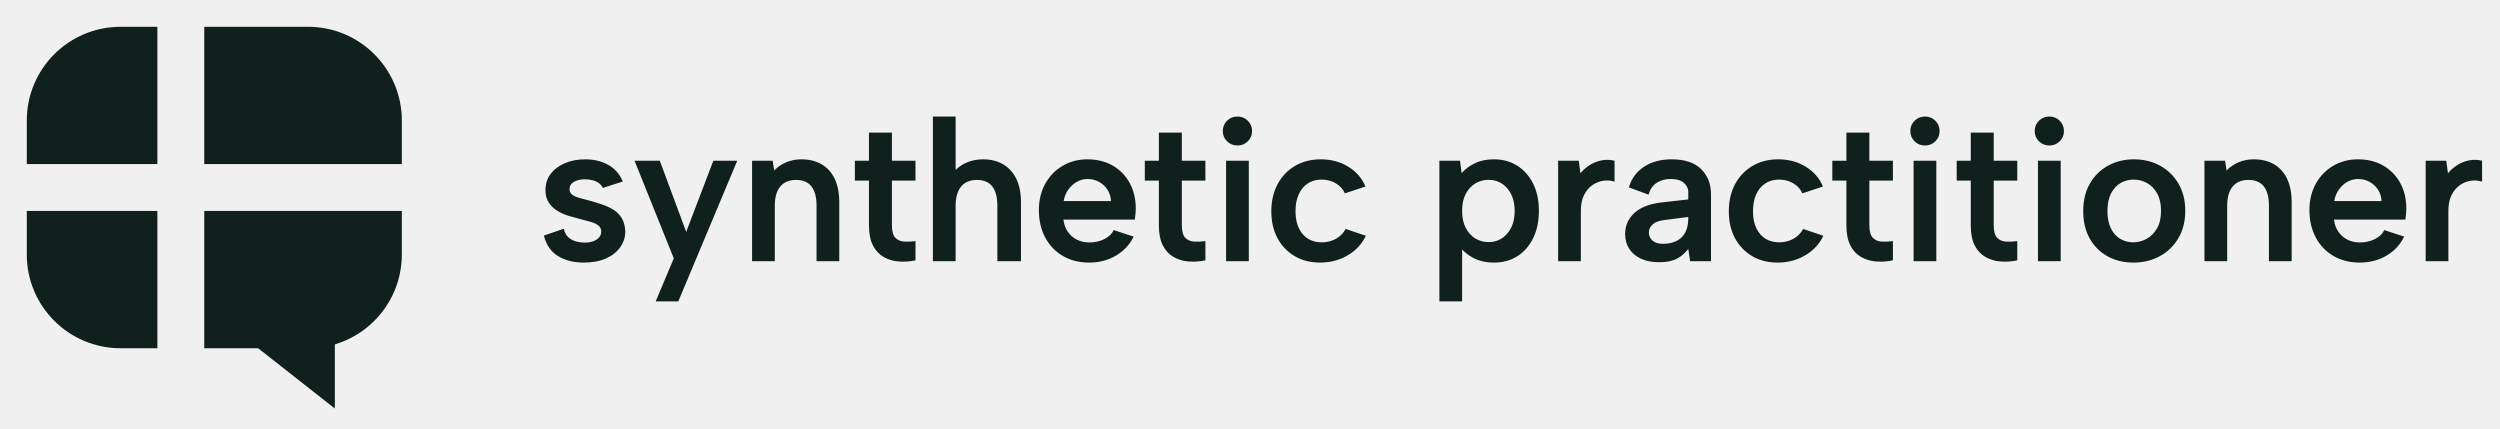
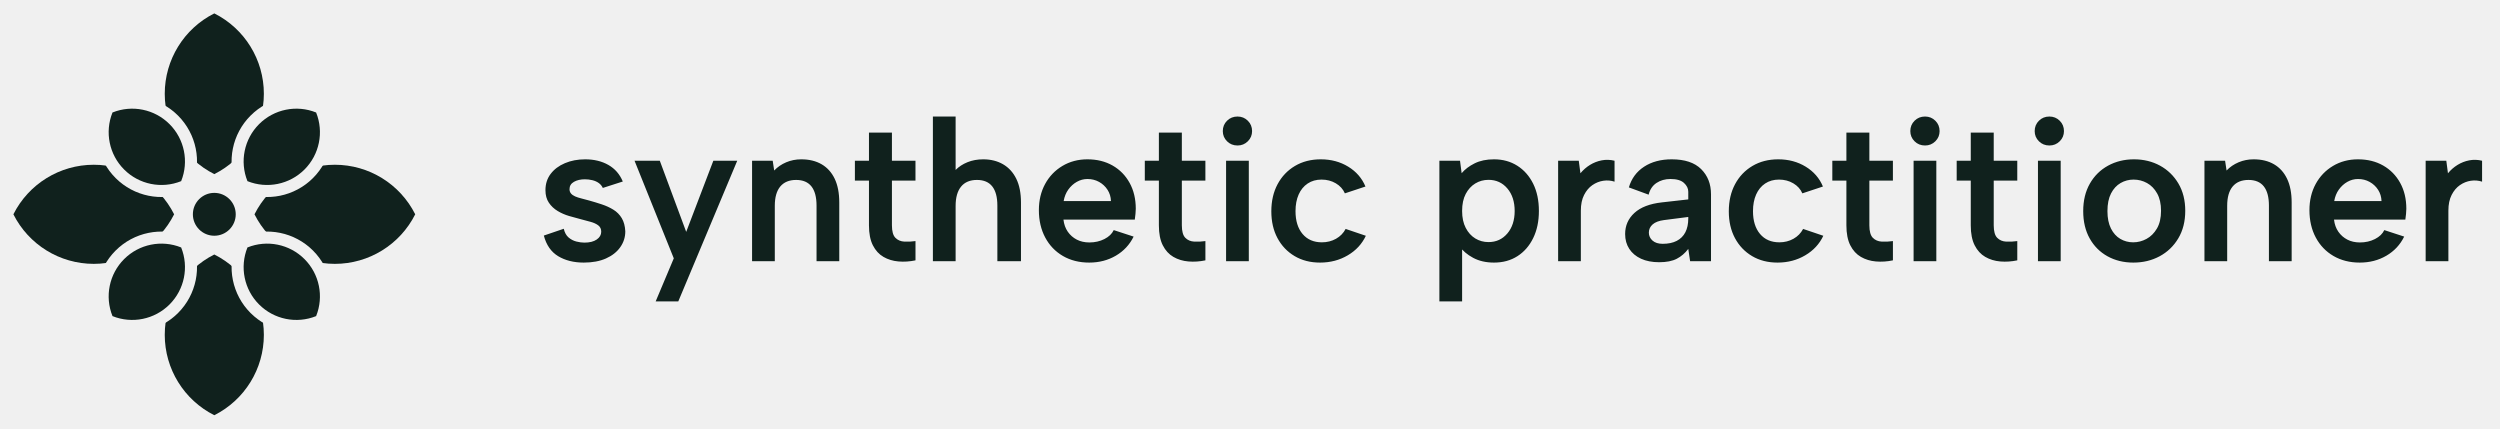
<svg xmlns="http://www.w3.org/2000/svg" viewBox="0 0 373.3 64.0" role="img" aria-label="Synthetic Practitioner">
  <g transform="translate(0 0) scale(1.0)">
    <mask id="m" maskUnits="userSpaceOnUse" x="0" y="0" width="64" height="64">
-       <rect x="4" y="4" width="56" height="48" rx="14" fill="#fff" />
-       <path d="M36 50 50 61V44z" fill="#fff" />
-       <rect x="0" y="24.5" width="64" height="7" fill="#000" />
-       <rect x="23.5" y="0" width="7" height="64" fill="#000" />
+       <rect width="64" height="64" fill="#fff" />
+       <path d="M32 25.00 A7.88 7.88 0 0 1 32 10.50 A7.88 7.88 0 0 1 32 25.00Z" fill="#000" stroke="#000" stroke-width="3.6" transform="rotate(45 32 32)" />
+       <path d="M32 25.00 A7.88 7.88 0 0 1 32 10.50 A7.88 7.88 0 0 1 32 25.00Z" fill="#000" stroke="#000" stroke-width="3.6" transform="rotate(135 32 32)" />
+       <path d="M32 25.00 A7.88 7.88 0 0 1 32 10.50 A7.88 7.88 0 0 1 32 25.00Z" fill="#000" stroke="#000" stroke-width="3.6" transform="rotate(225 32 32)" />
+       <path d="M32 25.00 A7.88 7.88 0 0 1 32 10.50 A7.88 7.88 0 0 1 32 25.00Z" fill="#000" stroke="#000" stroke-width="3.6" transform="rotate(315 32 32)" />
    </mask>
-     <rect width="64" height="64" fill="#10211d" mask="url(#m)" />
+     <g mask="url(#m)">
+       <path d="M32 26.00 A13.43 13.43 0 0 1 32 2.00 A13.43 13.43 0 0 1 32 26.00Z" fill="#10211d" transform="rotate(0 32 32)" />
+       <path d="M32 26.00 A13.43 13.43 0 0 1 32 2.00 A13.43 13.43 0 0 1 32 26.00Z" fill="#10211d" transform="rotate(90 32 32)" />
+       <path d="M32 26.00 A13.43 13.43 0 0 1 32 2.00 A13.43 13.43 0 0 1 32 26.00Z" fill="#10211d" transform="rotate(180 32 32)" />
+       <path d="M32 26.00 A13.43 13.43 0 0 1 32 2.00 A13.43 13.43 0 0 1 32 26.00Z" fill="#10211d" transform="rotate(270 32 32)" />
+     </g>
+     <path d="M32 25.00 A7.88 7.88 0 0 1 32 10.50 A7.88 7.88 0 0 1 32 25.00Z" fill="#10211d" transform="rotate(45 32 32)" />
+     <path d="M32 25.00 A7.88 7.88 0 0 1 32 10.50 A7.88 7.88 0 0 1 32 25.00Z" fill="#10211d" transform="rotate(135 32 32)" />
+     <path d="M32 25.00 A7.88 7.88 0 0 1 32 10.50 A7.88 7.88 0 0 1 32 25.00Z" fill="#10211d" transform="rotate(225 32 32)" />
+     <path d="M32 25.00 A7.88 7.88 0 0 1 32 10.50 A7.88 7.88 0 0 1 32 25.00Z" fill="#10211d" transform="rotate(315 32 32)" />
+     <circle cx="32" cy="32" r="3.2" fill="#10211d" />
  </g>
  <path d="M84.181 34.159Q84.385 35.025 84.902 35.463Q85.42 35.9 86.059 36.064Q86.699 36.228 87.265 36.228Q88.433 36.228 89.104 35.764Q89.775 35.299 89.775 34.602Q89.775 33.988 89.333 33.652Q88.89 33.316 88.184 33.124Q87.477 32.933 86.711 32.729Q85.905 32.524 84.989 32.256Q84.073 31.988 83.274 31.509Q82.474 31.031 81.961 30.276Q81.447 29.522 81.447 28.4Q81.447 26.993 82.223 25.967Q82.998 24.941 84.352 24.366Q85.705 23.79 87.385 23.79Q89.375 23.79 90.845 24.63Q92.315 25.469 92.996 27.103L90.012 28.063Q89.811 27.62 89.404 27.327Q88.996 27.035 88.442 26.904Q87.888 26.772 87.334 26.772Q86.366 26.772 85.703 27.152Q85.04 27.532 85.04 28.25Q85.04 28.631 85.262 28.893Q85.483 29.155 85.882 29.329Q86.28 29.502 86.812 29.632Q87.344 29.763 87.963 29.938Q88.918 30.204 89.863 30.517Q90.808 30.829 91.592 31.312Q92.375 31.794 92.843 32.578Q93.312 33.363 93.37 34.546Q93.37 35.841 92.62 36.908Q91.87 37.975 90.484 38.593Q89.098 39.21 87.16 39.21Q84.936 39.21 83.35 38.256Q81.764 37.302 81.205 35.174ZM106.516 24.0H110.085L101.284 45.0H97.906L100.61 38.576L94.749 24.0H98.521L102.464 34.623ZM112.299 24.0H115.38L115.601 25.46Q116.349 24.676 117.395 24.233Q118.442 23.79 119.642 23.79Q121.412 23.79 122.681 24.527Q123.951 25.265 124.635 26.691Q125.32 28.117 125.32 30.24V39.0H121.926V30.701Q121.926 28.801 121.164 27.834Q120.402 26.868 118.88 26.868Q117.328 26.868 116.511 27.848Q115.693 28.829 115.693 30.731V39.0H112.299ZM129.754 24.0V19.8H133.183V24.0H136.699V26.965H133.183V33.643Q133.183 34.982 133.702 35.509Q134.221 36.035 135.034 36.078Q135.847 36.121 136.701 35.998V38.875Q135.409 39.148 134.164 39.042Q132.918 38.935 131.922 38.36Q130.926 37.784 130.34 36.634Q129.754 35.484 129.754 33.643V26.965H127.652V24.0ZM139.299 17.4H142.693V25.375Q143.409 24.648 144.467 24.219Q145.525 23.79 146.815 23.79Q148.5 23.79 149.774 24.527Q151.048 25.265 151.75 26.691Q152.453 28.117 152.453 30.24V39.0H148.926V30.701Q148.926 28.801 148.164 27.834Q147.402 26.868 145.88 26.868Q144.328 26.868 143.511 27.861Q142.693 28.853 142.693 30.756V39.0H139.299ZM162.639 39.21Q160.41 39.21 158.712 38.221Q157.015 37.232 156.07 35.462Q155.125 33.692 155.125 31.378Q155.125 29.185 156.056 27.475Q156.987 25.765 158.64 24.778Q160.292 23.79 162.371 23.79Q164.512 23.79 166.137 24.719Q167.761 25.648 168.677 27.314Q169.594 28.98 169.594 31.175Q169.594 31.532 169.55 31.936Q169.506 32.34 169.446 32.792H158.794Q158.916 33.843 159.443 34.602Q159.971 35.36 160.79 35.782Q161.608 36.203 162.659 36.203Q163.911 36.203 164.913 35.693Q165.915 35.182 166.303 34.358L169.273 35.329Q168.373 37.154 166.613 38.182Q164.854 39.21 162.639 39.21ZM165.888 30.023Q165.858 29.088 165.379 28.344Q164.9 27.601 164.117 27.164Q163.334 26.728 162.375 26.73Q161.528 26.732 160.786 27.155Q160.043 27.578 159.52 28.306Q158.997 29.035 158.826 30.023ZM173.044 24.0V19.8H176.473V24.0H179.989V26.965H176.473V33.643Q176.473 34.982 176.992 35.509Q177.511 36.035 178.324 36.078Q179.137 36.121 179.991 35.998V38.875Q178.699 39.148 177.454 39.042Q176.208 38.935 175.212 38.36Q174.216 37.784 173.63 36.634Q173.044 35.484 173.044 33.643V26.965H170.942V24.0ZM183.078 24.0H186.472V39.0H183.078ZM184.789 21.725Q183.853 21.725 183.221 21.096Q182.589 20.468 182.589 19.577Q182.589 18.657 183.221 18.029Q183.853 17.4 184.789 17.4Q185.695 17.4 186.328 18.029Q186.961 18.657 186.961 19.577Q186.961 20.468 186.328 21.096Q185.695 21.725 184.789 21.725ZM197.113 39.21Q194.949 39.212 193.309 38.238Q191.67 37.265 190.752 35.552Q189.835 33.84 189.835 31.558Q189.835 29.25 190.766 27.509Q191.697 25.768 193.364 24.779Q195.03 23.79 197.22 23.79Q199.522 23.79 201.317 24.888Q203.113 25.986 203.89 27.852L200.817 28.872Q200.409 27.93 199.465 27.374Q198.522 26.817 197.33 26.817Q196.136 26.817 195.26 27.404Q194.383 27.99 193.915 29.045Q193.446 30.101 193.446 31.53Q193.446 33.689 194.499 34.936Q195.552 36.183 197.383 36.183Q198.547 36.183 199.491 35.654Q200.434 35.125 200.931 34.183L203.948 35.206Q203.089 37.037 201.251 38.122Q199.414 39.208 197.113 39.21ZM217.936 36.771 218.323 36.688V45.0H214.929V24.0H218.01L218.252 25.862Q218.984 24.992 220.193 24.391Q221.403 23.79 223.086 23.79Q225.057 23.79 226.567 24.749Q228.078 25.708 228.933 27.433Q229.788 29.158 229.788 31.5Q229.788 33.815 228.934 35.555Q228.08 37.295 226.582 38.252Q225.085 39.21 223.086 39.21Q221.295 39.21 219.972 38.5Q218.65 37.791 217.936 36.771ZM226.17 31.5Q226.17 29.424 225.077 28.139Q223.983 26.854 222.261 26.854Q221.18 26.854 220.29 27.394Q219.4 27.935 218.861 28.958Q218.323 29.981 218.323 31.5Q218.323 32.989 218.861 34.027Q219.4 35.065 220.29 35.607Q221.18 36.148 222.261 36.148Q223.983 36.148 225.077 34.862Q226.17 33.576 226.17 31.5ZM232.659 24.0H235.742L235.989 25.874Q236.614 25.119 237.422 24.622Q238.23 24.125 239.165 23.943Q240.101 23.762 241.084 24.0V27.126Q240.276 26.858 239.402 26.99Q238.529 27.122 237.773 27.643Q237.018 28.165 236.536 29.111Q236.053 30.057 236.053 31.448V39.0H232.659ZM252.368 39.0 252.093 37.168Q251.367 38.125 250.373 38.64Q249.379 39.155 247.745 39.155Q246.175 39.155 245.039 38.632Q243.902 38.109 243.284 37.163Q242.665 36.217 242.665 34.948Q242.665 33.06 244.055 31.791Q245.444 30.521 248.155 30.219L252.093 29.776V28.628Q252.093 27.903 251.451 27.315Q250.809 26.728 249.44 26.728Q248.244 26.728 247.355 27.314Q246.466 27.901 246.172 29.067L243.223 27.983Q243.802 25.999 245.494 24.894Q247.185 23.79 249.62 23.79Q252.548 23.79 254.018 25.253Q255.487 26.716 255.487 29.002V39.0ZM252.093 32.397 248.477 32.861Q247.343 33.007 246.775 33.505Q246.207 34.004 246.207 34.736Q246.207 35.44 246.753 35.923Q247.299 36.406 248.273 36.406Q249.514 36.406 250.367 35.968Q251.22 35.53 251.657 34.685Q252.093 33.84 252.093 32.614ZM265.423 39.21Q263.259 39.212 261.619 38.238Q259.98 37.265 259.062 35.552Q258.145 33.84 258.145 31.558Q258.145 29.25 259.076 27.509Q260.007 25.768 261.674 24.779Q263.34 23.79 265.53 23.79Q267.832 23.79 269.627 24.888Q271.423 25.986 272.2 27.852L269.127 28.872Q268.719 27.93 267.775 27.374Q266.832 26.817 265.64 26.817Q264.446 26.817 263.57 27.404Q262.693 27.99 262.225 29.045Q261.756 30.101 261.756 31.53Q261.756 33.689 262.809 34.936Q263.862 36.183 265.693 36.183Q266.857 36.183 267.801 35.654Q268.744 35.125 269.241 34.183L272.258 35.206Q271.399 37.037 269.561 38.122Q267.724 39.208 265.423 39.21ZM275.704 24.0V19.8H279.133V24.0H282.649V26.965H279.133V33.643Q279.133 34.982 279.652 35.509Q280.171 36.035 280.984 36.078Q281.797 36.121 282.651 35.998V38.875Q281.359 39.148 280.114 39.042Q278.868 38.935 277.872 38.36Q276.876 37.784 276.29 36.634Q275.704 35.484 275.704 33.643V26.965H273.602V24.0ZM285.738 24.0H289.132V39.0H285.738ZM287.449 21.725Q286.513 21.725 285.881 21.096Q285.249 20.468 285.249 19.577Q285.249 18.657 285.881 18.029Q286.513 17.4 287.449 17.4Q288.355 17.4 288.988 18.029Q289.621 18.657 289.621 19.577Q289.621 20.468 288.988 21.096Q288.355 21.725 287.449 21.725ZM294.274 24.0V19.8H297.703V24.0H301.219V26.965H297.703V33.643Q297.703 34.982 298.222 35.509Q298.741 36.035 299.554 36.078Q300.367 36.121 301.221 35.998V38.875Q299.929 39.148 298.684 39.042Q297.438 38.935 296.442 38.36Q295.446 37.784 294.86 36.634Q294.274 35.484 294.274 33.643V26.965H292.172V24.0ZM304.308 24.0H307.702V39.0H304.308ZM306.019 21.725Q305.083 21.725 304.451 21.096Q303.819 20.468 303.819 19.577Q303.819 18.657 304.451 18.029Q305.083 17.4 306.019 17.4Q306.925 17.4 307.558 18.029Q308.191 18.657 308.191 19.577Q308.191 20.468 307.558 21.096Q306.925 21.725 306.019 21.725ZM318.554 39.21Q316.389 39.21 314.69 38.266Q312.991 37.322 312.028 35.597Q311.065 33.871 311.065 31.528Q311.065 29.157 312.057 27.419Q313.05 25.68 314.777 24.735Q316.505 23.79 318.641 23.79Q320.805 23.79 322.534 24.735Q324.262 25.68 325.282 27.405Q326.302 29.13 326.302 31.472Q326.302 33.843 325.267 35.583Q324.232 37.322 322.475 38.266Q320.718 39.21 318.554 39.21ZM318.526 36.183Q319.574 36.183 320.52 35.67Q321.465 35.158 322.075 34.119Q322.685 33.079 322.685 31.473Q322.685 29.921 322.103 28.881Q321.521 27.842 320.591 27.33Q319.66 26.817 318.585 26.817Q317.535 26.817 316.647 27.33Q315.759 27.842 315.221 28.881Q314.683 29.921 314.683 31.527Q314.683 33.079 315.206 34.119Q315.729 35.158 316.603 35.67Q317.478 36.183 318.526 36.183ZM329.169 24.0H332.25L332.471 25.46Q333.219 24.676 334.265 24.233Q335.312 23.79 336.512 23.79Q338.282 23.79 339.551 24.527Q340.821 25.265 341.505 26.691Q342.19 28.117 342.19 30.24V39.0H338.796V30.701Q338.796 28.801 338.034 27.834Q337.272 26.868 335.75 26.868Q334.198 26.868 333.381 27.848Q332.563 28.829 332.563 30.731V39.0H329.169ZM352.359 39.21Q350.13 39.21 348.432 38.221Q346.735 37.232 345.79 35.462Q344.845 33.692 344.845 31.378Q344.845 29.185 345.776 27.475Q346.707 25.765 348.36 24.778Q350.012 23.79 352.091 23.79Q354.232 23.79 355.857 24.719Q357.481 25.648 358.397 27.314Q359.314 28.98 359.314 31.175Q359.314 31.532 359.27 31.936Q359.226 32.34 359.166 32.792H348.514Q348.636 33.843 349.163 34.602Q349.691 35.36 350.51 35.782Q351.328 36.203 352.379 36.203Q353.631 36.203 354.633 35.693Q355.635 35.182 356.023 34.358L358.993 35.329Q358.093 37.154 356.333 38.182Q354.574 39.21 352.359 39.21ZM355.608 30.023Q355.578 29.088 355.099 28.344Q354.62 27.601 353.837 27.164Q353.054 26.728 352.095 26.73Q351.248 26.732 350.506 27.155Q349.763 27.578 349.24 28.306Q348.717 29.035 348.546 30.023ZM362.199 24.0H365.282L365.529 25.874Q366.154 25.119 366.962 24.622Q367.77 24.125 368.705 23.943Q369.641 23.762 370.624 24.0V27.126Q369.816 26.858 368.942 26.99Q368.069 27.122 367.313 27.643Q366.558 28.165 366.076 29.111Q365.593 30.057 365.593 31.448V39.0H362.199Z" fill="#10211d" />
</svg>
